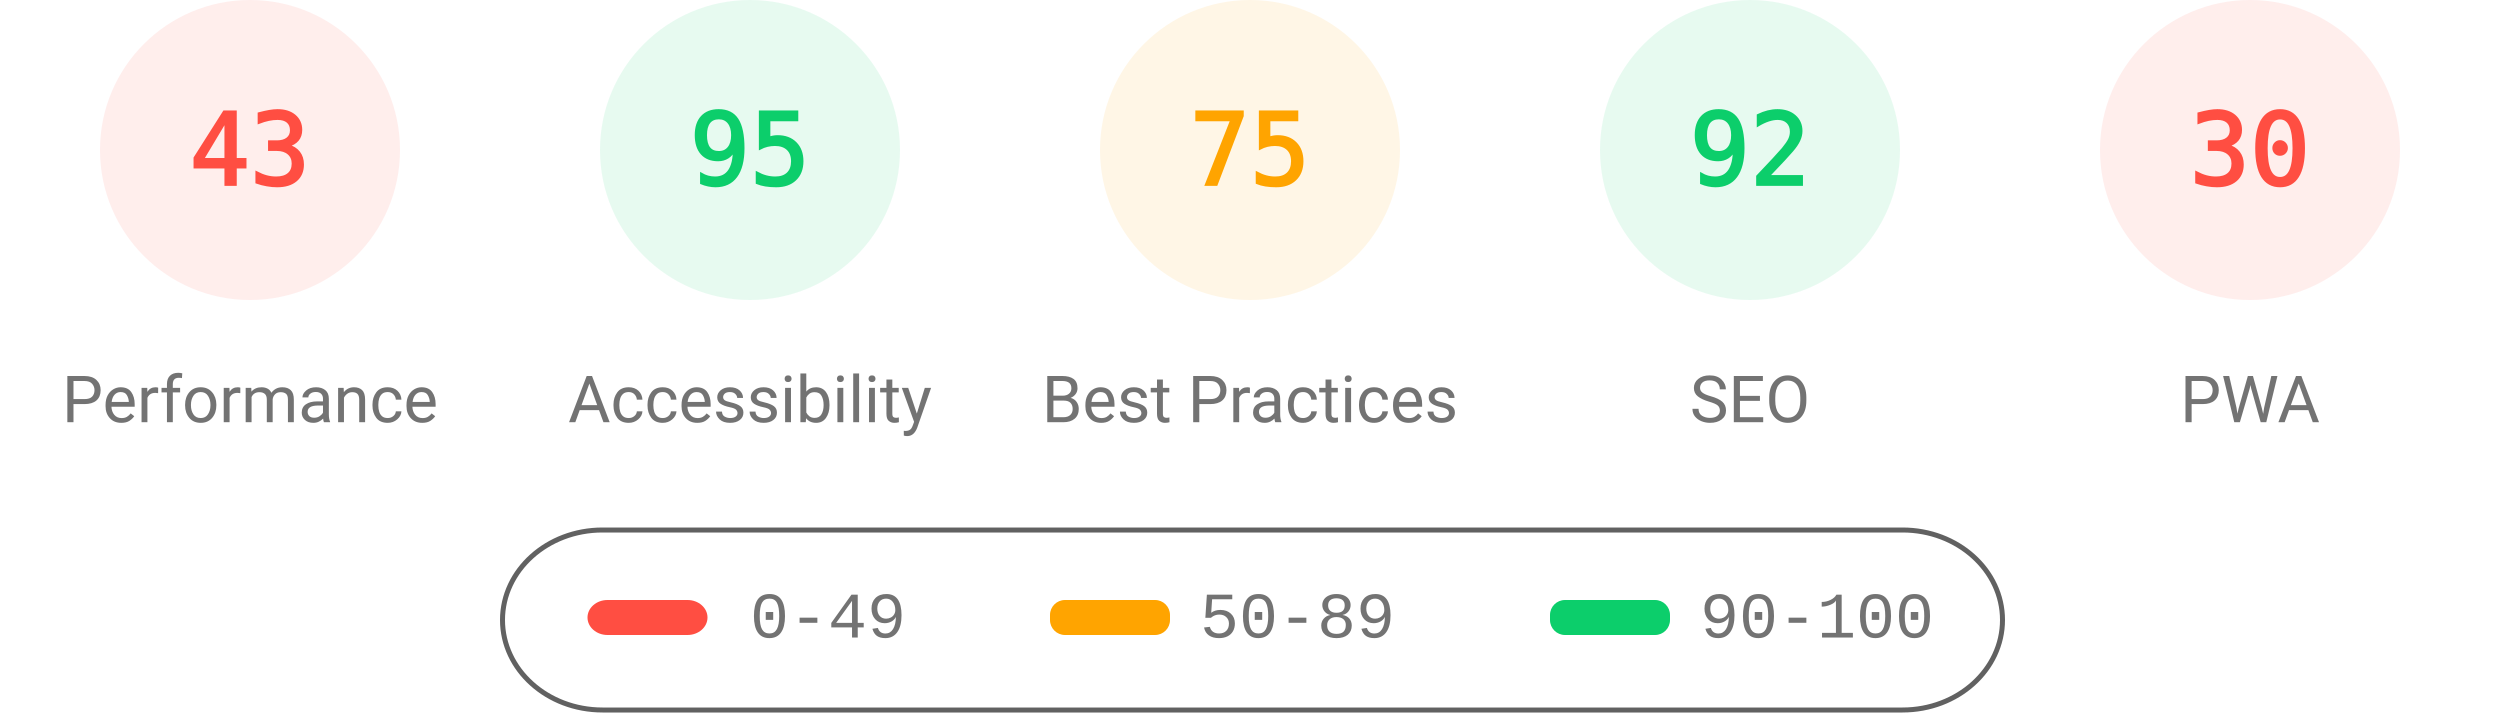
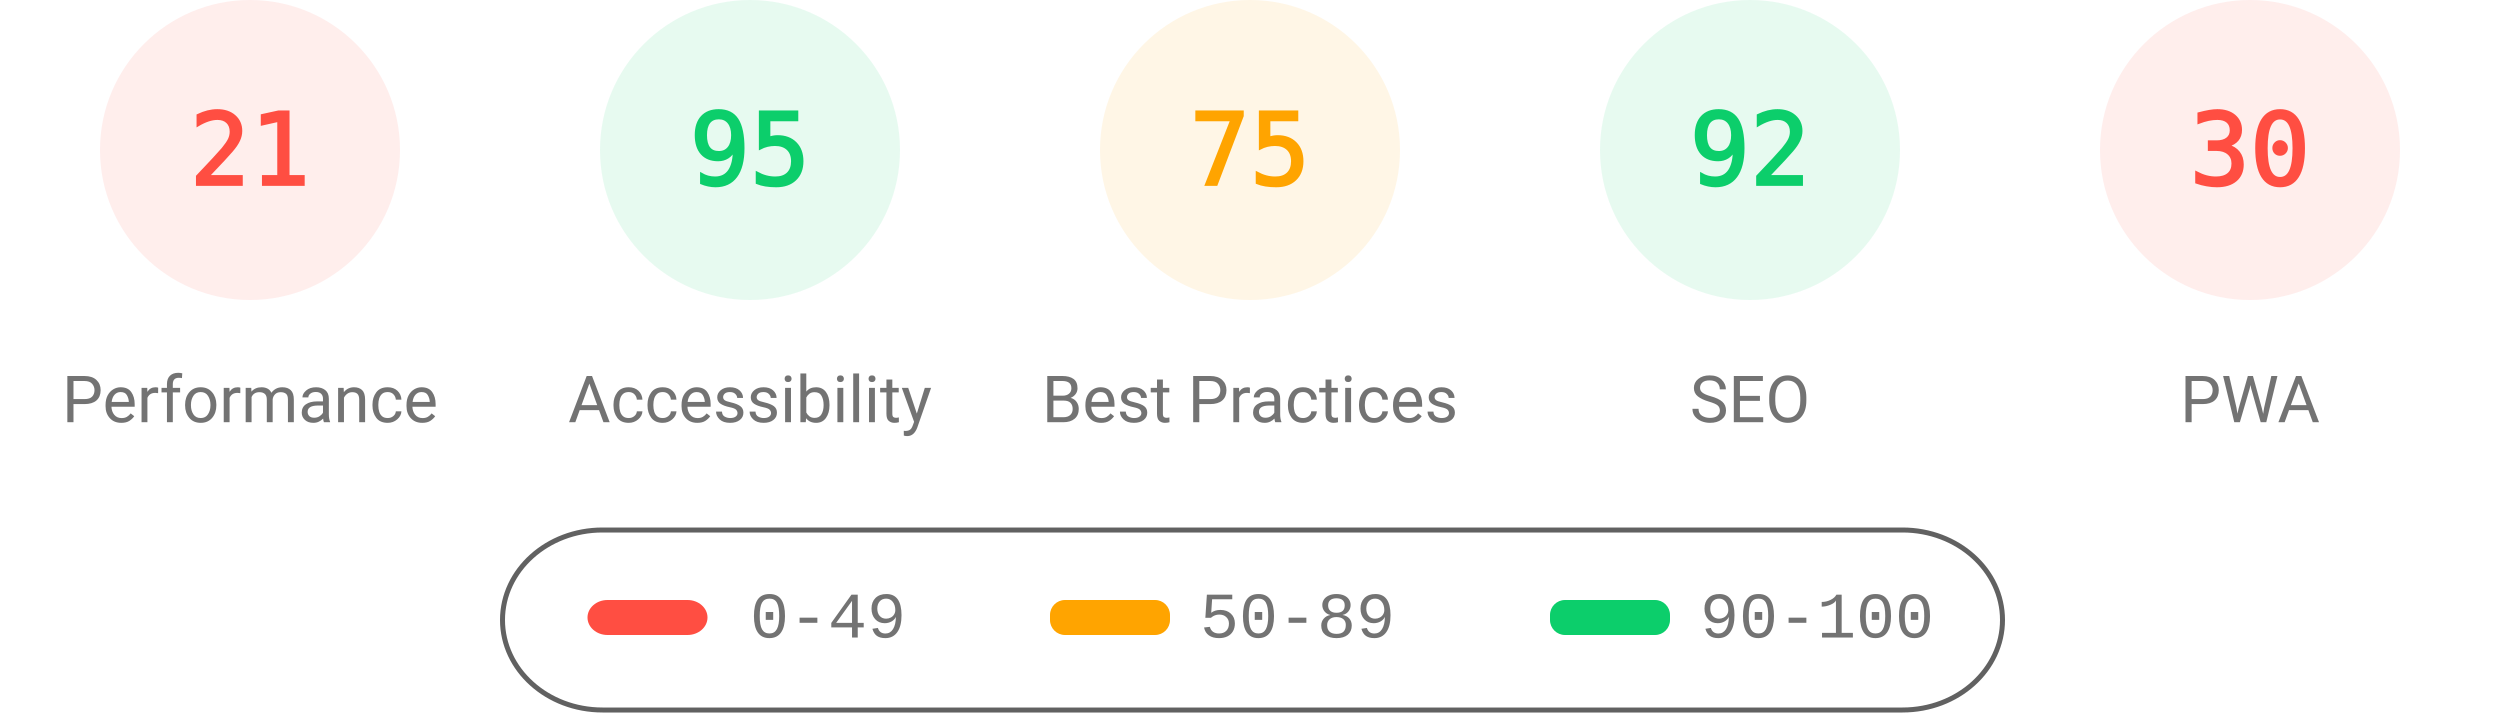
<svg xmlns="http://www.w3.org/2000/svg" fill="none" width="1000" height="285">
  <style>.gauge-base{opacity:.1}.gauge-arc{fill:none;animation-delay:250ms;stroke-linecap:round;transform:rotate(-90deg);transform-origin:100px 60px;animation:load-gauge 1s ease forwards}.guage-text{font-size:40px;font-family:monospace;text-align:center}.guage-red{color:#ff4e42;fill:#ff4e42;stroke:#ff4e42}.guage-orange{color:#ffa400;fill:#ffa400;stroke:#ffa400}.guage-green{color:#0cce6b;fill:#0cce6b;stroke:#0cce6b}.guage-undefined{color:#5c5c5c;fill:#5c5c5c;stroke:#5c5c5c}.guage-title{color:#737373;fill:#737373;stroke:none;font-size:26px;line-height:26px;font-family:Roboto,Halvetica,Arial,sans-serif}@keyframes load-gauge{from{stroke-dasharray:0 352.858}}</style>
  <svg class="guage-div guage-perf guage-red" viewBox="0 0 200 200" width="200" height="200">
    <circle class="gauge-base" r="56" cx="100" cy="60" stroke-width="8" />
-     <circle class="gauge-arc guage-arc-1" r="56" cx="100" cy="60" stroke-width="8" style="stroke-dasharray:151.299,351.858" />
-     <text class="guage-text" x="100" y="60" alignment-baseline="central" dominant-baseline="central" text-anchor="middle">43</text>
+     <circle class="gauge-arc guage-arc-1" r="56" cx="100" cy="60" stroke-width="8" style="stroke-dasharray:73.89,351.858" />
+     <text class="guage-text" x="100" y="60" alignment-baseline="central" dominant-baseline="central" text-anchor="middle">21</text>
    <text class="guage-title" x="100" y="160" alignment-baseline="central" dominant-baseline="central" text-anchor="middle">Performance</text>
  </svg>
  <svg class="guage-div guage-acc guage-green" viewBox="0 0 200 200" width="200" height="200" x="200">
    <circle class="gauge-base" r="56" cx="100" cy="60" stroke-width="8" />
    <circle class="gauge-arc guage-arc-2" r="56" cx="100" cy="60" stroke-width="8" style="stroke-dasharray:334.265,351.858" />
    <text class="guage-text" x="100" y="60" alignment-baseline="central" dominant-baseline="central" text-anchor="middle">95</text>
    <text class="guage-title" x="100" y="160" alignment-baseline="central" dominant-baseline="central" text-anchor="middle">Accessibility</text>
  </svg>
  <svg class="guage-div guage-best guage-orange" viewBox="0 0 200 200" width="200" height="200" x="400">
    <circle class="gauge-base" r="56" cx="100" cy="60" stroke-width="8" />
    <circle class="gauge-arc guage-arc-3" r="56" cx="100" cy="60" stroke-width="8" style="stroke-dasharray:263.893,351.858" />
    <text class="guage-text" x="100" y="60" alignment-baseline="central" dominant-baseline="central" text-anchor="middle">75</text>
    <text class="guage-title" x="100" y="160" alignment-baseline="central" dominant-baseline="central" text-anchor="middle">Best Practices</text>
  </svg>
  <svg class="guage-div guage-seo guage-green" viewBox="0 0 200 200" width="200" height="200" x="600">
    <circle class="gauge-base" r="56" cx="100" cy="60" stroke-width="8" />
    <circle class="gauge-arc guage-arc-4" r="56" cx="100" cy="60" stroke-width="8" style="stroke-dasharray:323.709,351.858" />
    <text class="guage-text" x="100" y="60" alignment-baseline="central" dominant-baseline="central" text-anchor="middle">92</text>
    <text class="guage-title" x="100" y="160" alignment-baseline="central" dominant-baseline="central" text-anchor="middle">SEO</text>
  </svg>
  <svg class="guage-div guage-pwa guage-red" viewBox="0 0 200 200" width="200" height="200" x="800">
    <circle class="gauge-base" r="56" cx="100" cy="60" stroke-width="8" />
    <circle class="gauge-arc guage-arc-4" r="56" cx="100" cy="60" stroke-width="8" style="stroke-dasharray:105.557,351.858" />
    <text class="guage-text" x="100" y="60" alignment-baseline="central" dominant-baseline="central" text-anchor="middle">30</text>
    <text class="guage-title" x="100" y="160" alignment-baseline="central" dominant-baseline="central" text-anchor="middle">PWA</text>
  </svg>
  <svg width="604" height="76" x="200" y="210">
    <path fill="none" id="canvas_background" d="M-1-1h604v80H-1z" />
    <rect fill-opacity="0" stroke="#616161" stroke-width="2" rx="40" id="svg_2" height="72" width="600" y="2" x="1" fill="#000" />
    <rect stroke="#000" rx="8" id="svg_3" height="14" width="48" y="30" x="35" stroke-opacity="null" stroke-width="0" fill="#ff4e42" />
    <rect stroke="#000" rx="6" id="svg_4" height="14" width="48" y="30" x="220" stroke-opacity="null" stroke-width="0" fill="#ffa400" />
    <rect stroke="#000" rx="6" id="svg_5" height="14" width="48" y="30" x="420" stroke-opacity="null" stroke-width="0" fill="#0cce6b" />
    <text xml:space="preserve" text-anchor="start" font-family="'Courier New', Courier, monospace" font-size="26" id="svg_6" y="45" x="100" stroke-opacity="null" stroke-width="0" stroke="#000" fill="#737373">0-49</text>
    <text xml:space="preserve" text-anchor="start" font-family="'Courier New', Courier, monospace" font-size="26" id="svg_7" y="45" x="280" stroke-opacity="null" stroke-width="0" stroke="#000" fill="#737373">50-89</text>
    <text xml:space="preserve" text-anchor="start" font-family="'Courier New', Courier, monospace" font-size="26" id="svg_8" y="45" x="480" stroke-opacity="null" stroke-width="0" stroke="#000" fill="#737373">90-100</text>
  </svg>
</svg>
